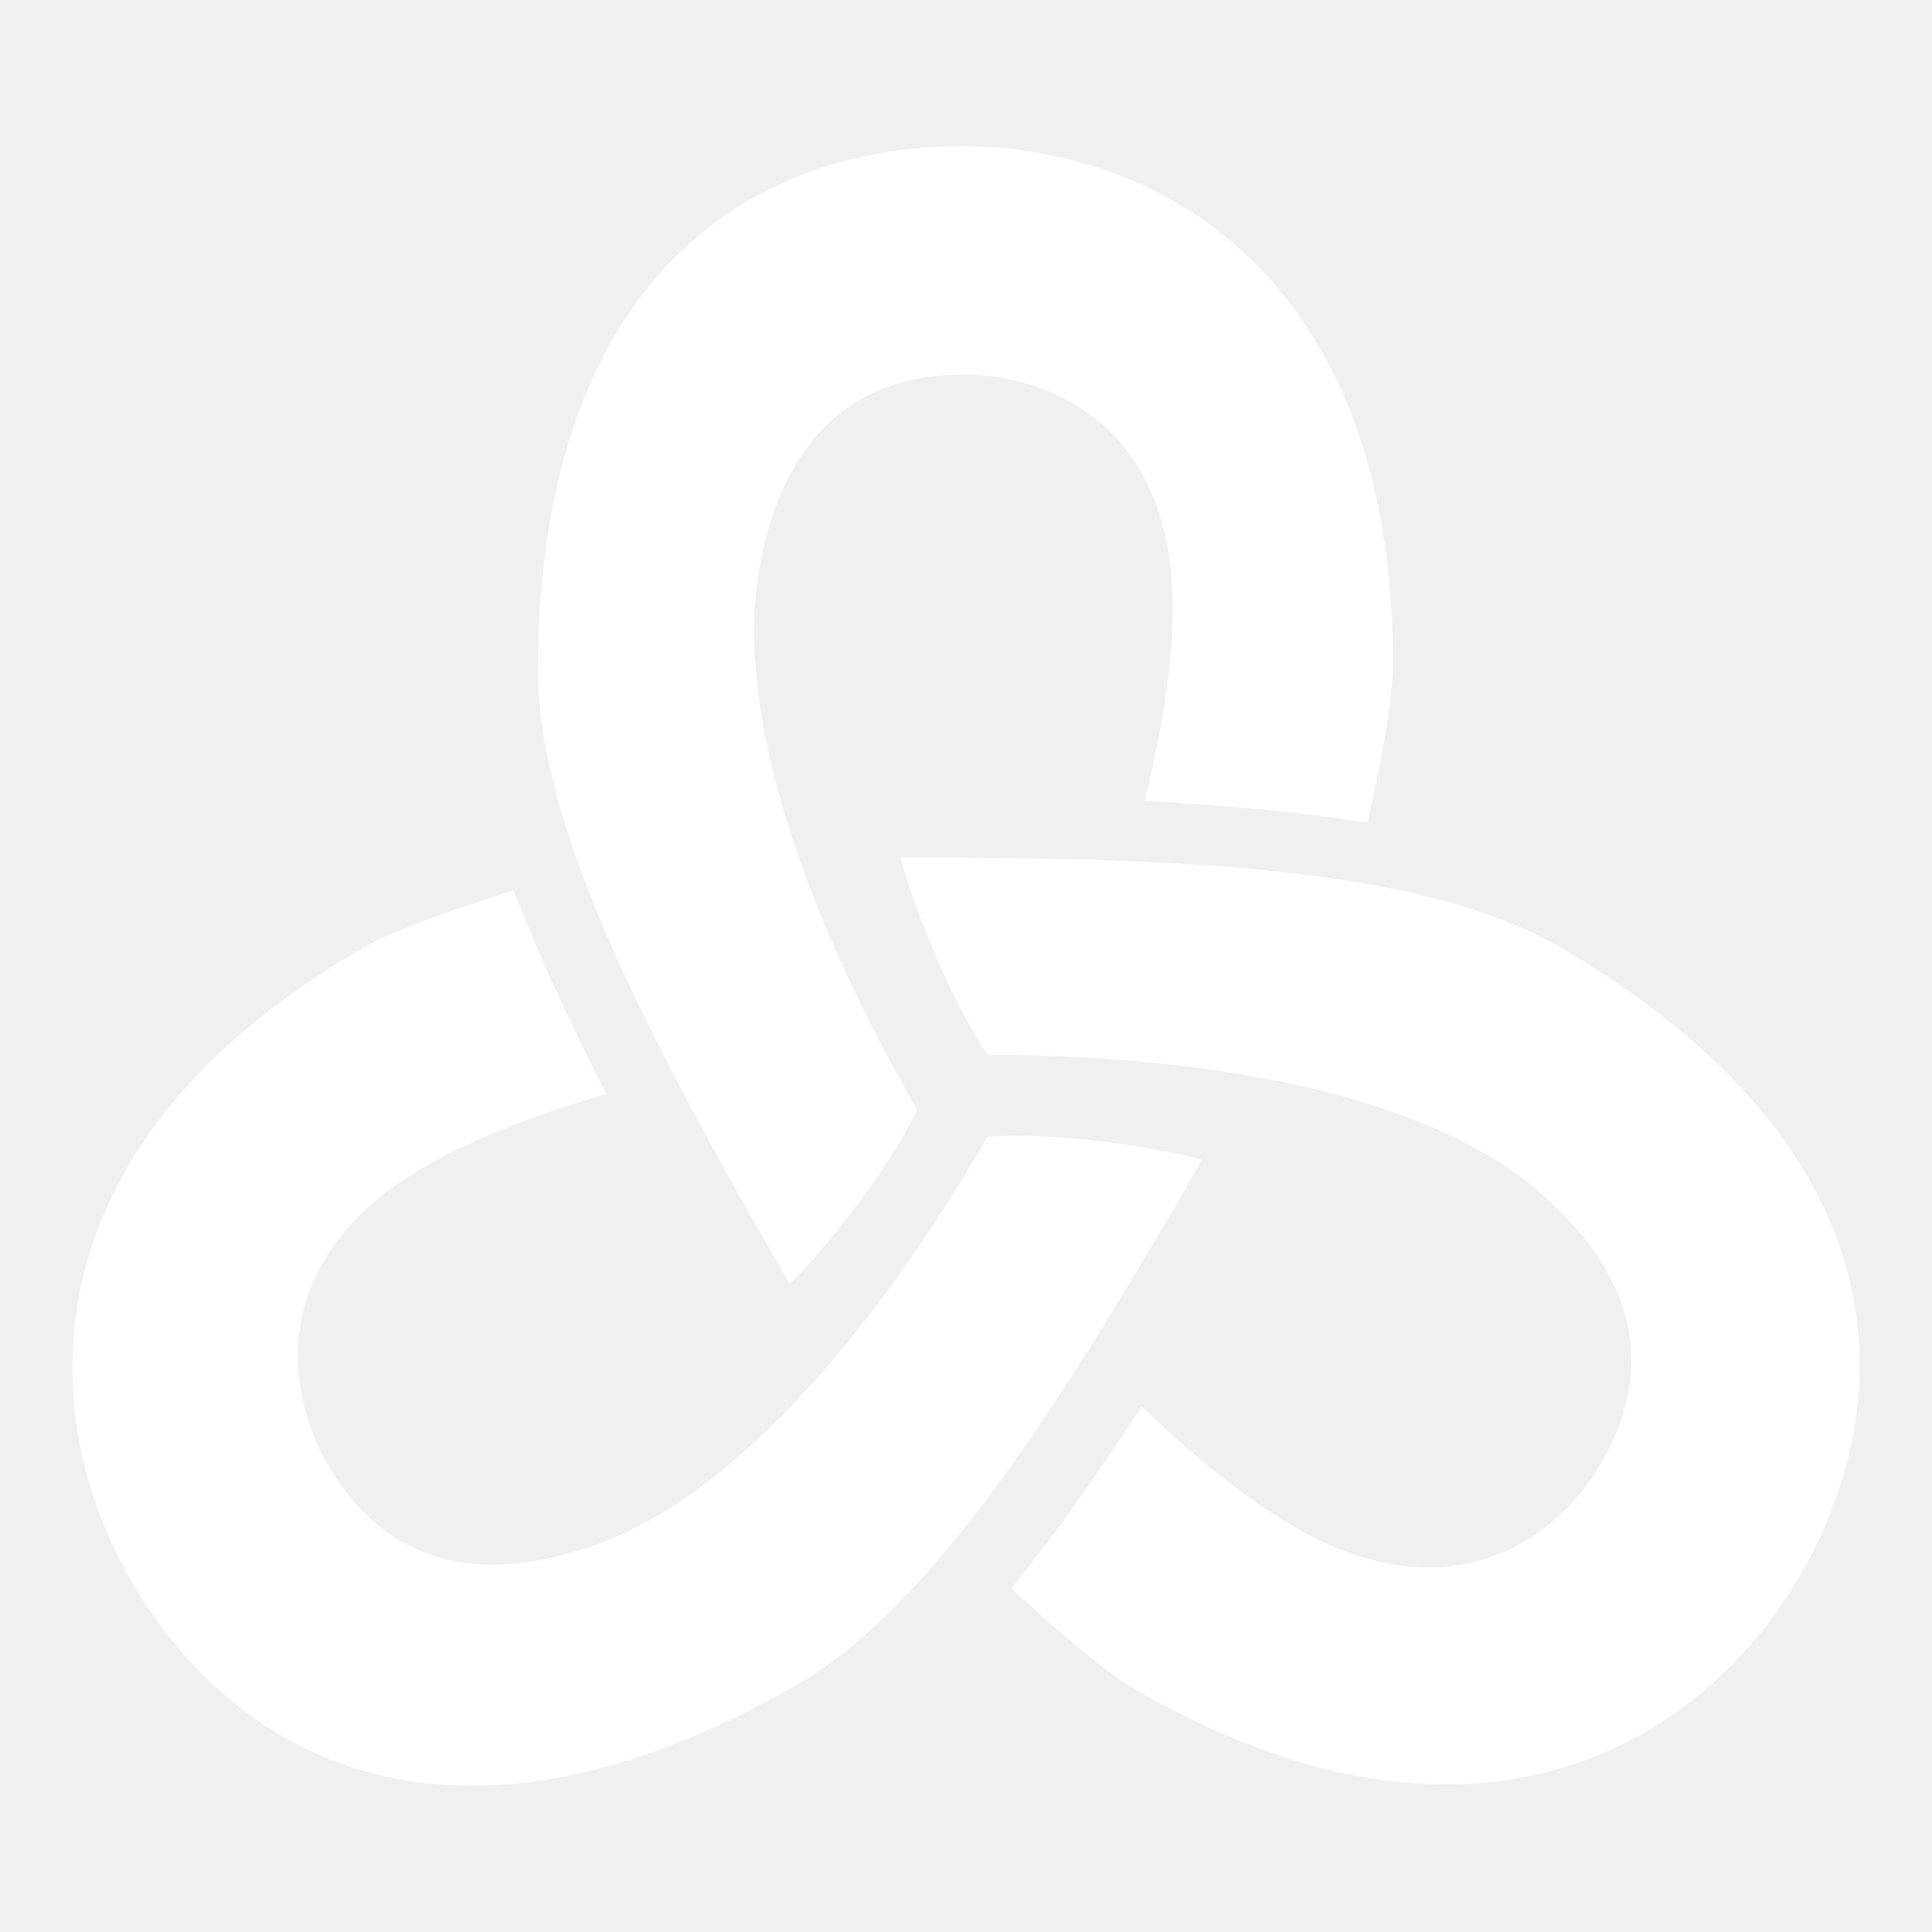
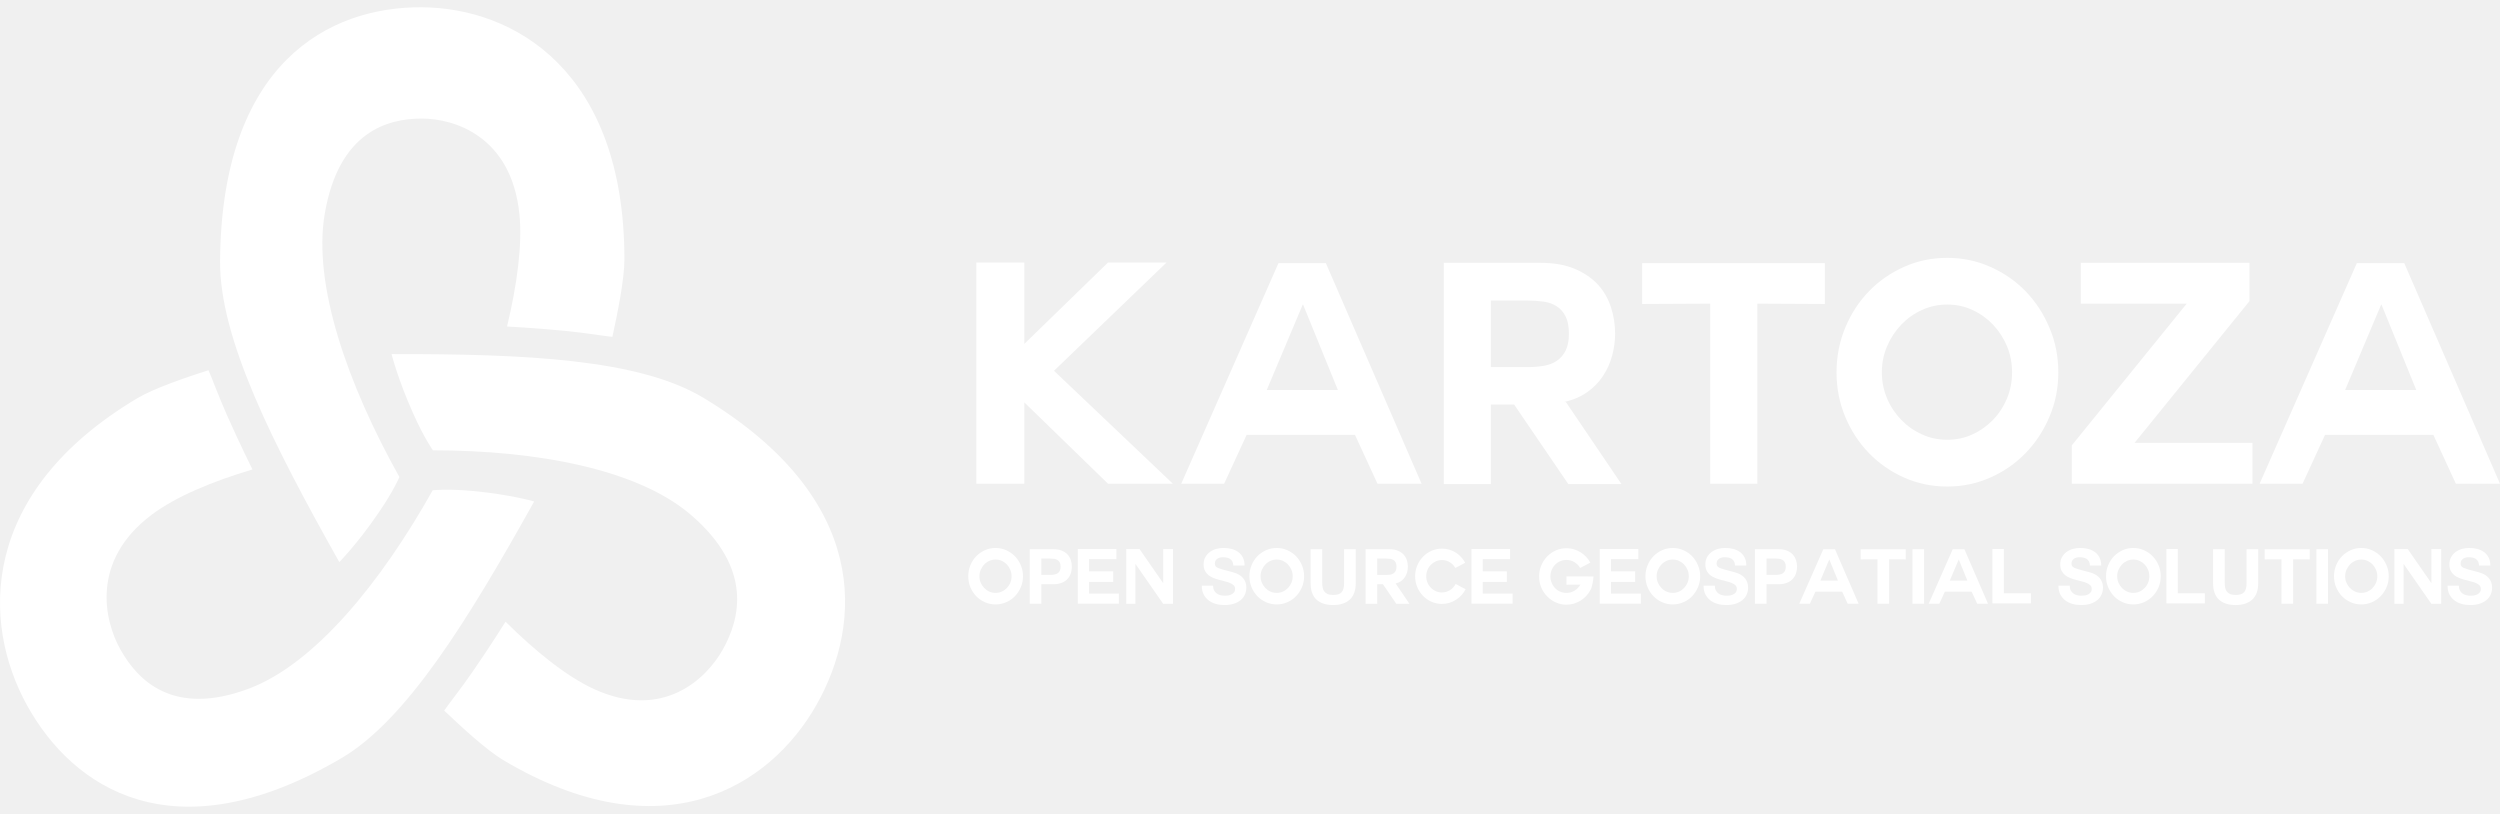
- <svg xmlns="http://www.w3.org/2000/svg" version="1.1" x="0" y="0" width="500" height="500" viewBox="0, 0, 500, 500">
-   <g id="Image">
-     <path d="M296.244,207.294 C301.696,185.327 304.743,163.752 303.012,147.529 C298.618,106.342 267.506,96.904 249.566,96.915 C230.89,96.926 204.17,103.831 196.481,147.393 C189.835,185.058 208.991,238.019 237.347,287.197 C237.347,287.197 234.19,294.472 225.952,306.142 C214.023,323.04 204.434,332.329 204.434,332.329 C167.723,269.003 138.895,213.624 139.184,172.614 C139.929,67.179 199.042,37.52 249.565,37.842 C300.088,38.164 360.495,71.549 360.495,171.694 C360.495,182.439 356.618,200.705 353.905,212.787 C350.04,212.475 339.567,210.696 328.232,209.63 C310.708,207.977 296.244,207.294 296.244,207.294 z" fill="#FFFFFF" />
-     <path d="M156.908,283.159 C135.158,289.421 114.951,297.57 101.767,307.18 C68.294,331.578 75.677,363.243 84.657,378.774 C94.005,394.942 113.345,414.629 154.915,399.506 C190.857,386.431 227.144,343.36 255.555,294.214 C255.555,294.214 263.435,293.311 277.66,294.61 C298.258,296.49 311.097,300.153 311.097,300.153 C274.611,363.606 241.065,416.262 205.405,436.517 C113.723,488.589 58.481,452.225 33.498,408.31 C8.517,364.395 7.226,295.389 93.953,245.316 C103.258,239.944 121.016,234.17 132.835,230.478 C134.496,233.981 138.193,243.938 142.937,254.29 C150.268,270.292 156.908,283.159 156.908,283.159 z" fill="#FFFFFF" />
-     <path d="M295.434,363.963 C311.731,379.669 328.893,393.094 343.808,399.706 C381.674,416.495 405.405,394.268 414.365,378.727 C423.693,362.549 431.073,335.955 397.192,307.517 C367.895,282.927 312.452,273.036 255.685,273.006 C255.685,273.006 250.964,266.632 244.977,253.665 C236.305,234.886 233.056,221.936 233.056,221.936 C306.252,221.807 368.627,224.53 403.998,245.286 C494.936,298.648 491.063,364.672 465.523,408.265 C439.985,451.856 380.867,487.478 294.138,437.407 C284.834,432.033 270.954,419.543 261.847,411.152 C264.05,407.962 270.826,399.782 277.418,390.499 C287.612,376.147 295.434,363.963 295.434,363.963 z" fill="#FFFFFF" />
-   </g>
+ <svg xmlns="http://www.w3.org/2000/svg" width="172" height="56" viewBox="0 0 172 56" fill="none">
+   <path d="M34.884 22.464C35.569 19.617 35.952 16.82 35.734 14.718C35.182 9.379 31.271 8.156 29.016 8.157C26.669 8.159 23.31 9.054 22.344 14.7C21.508 19.582 23.916 26.447 27.48 32.821C27.48 32.821 27.084 33.764 26.048 35.277C24.549 37.467 23.343 38.671 23.343 38.671C18.729 30.463 15.105 23.285 15.141 17.969C15.235 4.303 22.666 0.458 29.016 0.5C35.367 0.542 42.96 4.869 42.96 17.85C42.96 19.243 42.473 21.61 42.132 23.176C41.646 23.136 40.329 22.905 38.905 22.767C36.702 22.553 34.884 22.464 34.884 22.464Z" fill="white" />
+   <path d="M17.369 32.298C14.635 33.11 12.095 34.166 10.438 35.411C6.23 38.574 7.158 42.678 8.287 44.691C9.462 46.787 11.893 49.339 17.119 47.379C21.637 45.684 26.198 40.101 29.769 33.731C29.769 33.731 30.76 33.614 32.548 33.782C35.137 34.026 36.751 34.501 36.751 34.501C32.164 42.725 27.948 49.551 23.465 52.176C11.941 58.925 4.997 54.212 1.857 48.52C-1.283 42.828 -1.446 33.883 9.456 27.393C10.625 26.697 12.858 25.948 14.343 25.47C14.552 25.924 15.017 27.214 15.613 28.556C16.535 30.63 17.369 32.298 17.369 32.298Z" fill="white" />
+   <path d="M34.782 42.772C36.83 44.807 38.988 46.548 40.862 47.405C45.622 49.581 48.605 46.7 49.731 44.685C50.904 42.588 51.831 39.141 47.573 35.455C43.89 32.268 36.921 30.986 29.785 30.982C29.785 30.982 29.192 30.156 28.439 28.475C27.349 26.041 26.941 24.362 26.941 24.362C36.142 24.346 43.982 24.698 48.428 27.389C59.859 34.306 59.372 42.864 56.162 48.514C52.952 54.164 45.521 58.782 34.619 52.291C33.449 51.595 31.705 49.976 30.56 48.888C30.837 48.475 31.689 47.414 32.517 46.211C33.799 44.351 34.782 42.772 34.782 42.772Z" fill="white" />
+   <path d="M80.692 33.28H76.232L70.472 27.683V33.28H67.171V18.06H70.472V23.661L76.232 18.06H80.258L72.514 25.51L80.692 33.28Z" fill="white" />
+   <path d="M87.959 18.103H91.219L97.804 33.28H94.771L93.223 29.919H85.769L84.221 33.28H81.269L87.959 18.103ZM87.153 26.83H92.045L89.651 20.953H89.63L87.153 26.83Z" fill="white" />
+   <path d="M107.609 27.661H107.735L111.554 33.303H107.899L104.171 27.831H102.572V33.303H99.333V18.082H105.98C106.902 18.082 107.691 18.22 108.342 18.496C108.997 18.772 109.53 19.14 109.945 19.59C110.356 20.045 110.655 20.568 110.841 21.158C111.029 21.747 111.12 22.346 111.12 22.956C111.12 23.465 111.05 23.976 110.913 24.478C110.777 24.984 110.564 25.447 110.283 25.872C110.001 26.298 109.641 26.668 109.199 26.979C108.759 27.291 108.228 27.518 107.609 27.661ZM105.101 20.679H102.572V25.256H105.101C105.489 25.256 105.853 25.228 106.199 25.171C106.547 25.112 106.846 25 107.101 24.829C107.357 24.659 107.559 24.424 107.711 24.128C107.864 23.828 107.941 23.439 107.941 22.956C107.941 22.46 107.864 22.061 107.711 21.764C107.56 21.467 107.357 21.235 107.101 21.073C106.846 20.909 106.547 20.802 106.199 20.751C105.853 20.705 105.489 20.679 105.101 20.679Z" fill="white" />
+   <path d="M117.662 20.891L112.978 20.914V18.103H125.551V20.914L120.906 20.891V33.28H117.662V20.891H117.662Z" fill="white" />
+   <path d="M141.612 25.618C141.612 26.709 141.408 27.731 140.999 28.683C140.597 29.633 140.048 30.465 139.361 31.173C138.671 31.883 137.865 32.445 136.933 32.855C136.004 33.267 135.017 33.474 133.972 33.474C132.913 33.474 131.921 33.267 130.999 32.855C130.079 32.445 129.272 31.883 128.583 31.173C127.896 30.465 127.353 29.633 126.954 28.683C126.556 27.73 126.354 26.709 126.354 25.618C126.354 24.524 126.556 23.5 126.954 22.54C127.353 21.582 127.896 20.749 128.583 20.039C129.272 19.329 130.079 18.772 130.999 18.36C131.922 17.944 132.913 17.741 133.972 17.741C135.017 17.741 136.004 17.944 136.933 18.36C137.865 18.772 138.671 19.329 139.361 20.039C140.048 20.749 140.597 21.582 140.999 22.54C141.408 23.5 141.612 24.524 141.612 25.618ZM133.972 20.953C133.354 20.953 132.774 21.078 132.229 21.326C131.682 21.576 131.21 21.914 130.804 22.338C130.399 22.765 130.072 23.259 129.834 23.818C129.592 24.379 129.471 24.98 129.471 25.618C129.471 26.254 129.592 26.856 129.834 27.418C130.072 27.978 130.399 28.466 130.804 28.884C131.21 29.303 131.682 29.639 132.229 29.885C132.774 30.135 133.354 30.256 133.972 30.256C134.593 30.256 135.169 30.135 135.706 29.885C136.245 29.639 136.716 29.303 137.122 28.884C137.525 28.466 137.846 27.978 138.08 27.418C138.314 26.856 138.43 26.254 138.43 25.618C138.43 24.98 138.314 24.379 138.08 23.818C137.846 23.259 137.525 22.765 137.122 22.338C136.716 21.914 136.245 21.576 135.706 21.326C135.168 21.078 134.593 20.953 133.972 20.953Z" fill="white" />
+   <path d="M142.54 30.641L150.445 20.891H143.157V18.082H154.762V20.719L146.856 30.47H154.968V33.28H142.54L142.54 30.641Z" fill="white" />
+   <path d="M162.151 18.103H165.413L172 33.28H168.963L167.415 29.919H159.963L158.416 33.28H155.462L162.151 18.103ZM161.346 26.83H166.238L163.846 20.953H163.825L161.346 26.83Z" fill="white" />
+   <path d="M70.382 39.645C70.382 39.915 70.331 40.168 70.23 40.406C70.13 40.635 69.996 40.842 69.826 41.019C69.656 41.195 69.456 41.33 69.226 41.432C68.998 41.535 68.754 41.585 68.495 41.585C68.235 41.585 67.99 41.535 67.762 41.432C67.535 41.33 67.335 41.196 67.164 41.019C66.996 40.842 66.86 40.635 66.763 40.406C66.664 40.168 66.616 39.915 66.616 39.645C66.616 39.376 66.664 39.125 66.763 38.887C66.86 38.65 66.996 38.445 67.164 38.268C67.335 38.096 67.535 37.958 67.762 37.854C67.99 37.752 68.235 37.701 68.495 37.701C68.754 37.701 68.998 37.752 69.226 37.854C69.456 37.958 69.656 38.096 69.826 38.268C69.996 38.445 70.13 38.65 70.23 38.887C70.331 39.125 70.382 39.376 70.382 39.645ZM68.495 38.496C68.343 38.496 68.2 38.528 68.066 38.587C67.93 38.649 67.814 38.731 67.714 38.838C67.612 38.944 67.533 39.066 67.475 39.203C67.415 39.34 67.385 39.489 67.385 39.645C67.385 39.804 67.414 39.953 67.475 40.09C67.533 40.228 67.612 40.348 67.714 40.453C67.814 40.557 67.93 40.641 68.066 40.701C68.199 40.761 68.343 40.792 68.495 40.792C68.648 40.792 68.792 40.761 68.924 40.701C69.057 40.641 69.173 40.557 69.273 40.453C69.372 40.348 69.453 40.228 69.51 40.09C69.567 39.953 69.596 39.804 69.596 39.645C69.596 39.489 69.567 39.34 69.51 39.203C69.452 39.066 69.372 38.944 69.273 38.838C69.173 38.731 69.057 38.649 68.924 38.587C68.792 38.528 68.648 38.496 68.495 38.496Z" fill="white" />
+   <path d="M70.844 37.786H72.485C72.713 37.786 72.907 37.821 73.066 37.889C73.225 37.959 73.356 38.048 73.456 38.157C73.556 38.271 73.629 38.4 73.675 38.545C73.72 38.693 73.743 38.838 73.743 38.988C73.743 39.144 73.72 39.292 73.675 39.437C73.629 39.579 73.556 39.708 73.456 39.819C73.356 39.931 73.225 40.022 73.066 40.09C72.906 40.156 72.713 40.194 72.485 40.194H71.644V41.538H70.844L70.844 37.786ZM71.644 39.552H72.266C72.359 39.552 72.445 39.546 72.53 39.529C72.616 39.516 72.691 39.489 72.756 39.45C72.819 39.41 72.871 39.354 72.911 39.277C72.95 39.204 72.97 39.106 72.97 38.988C72.97 38.87 72.95 38.773 72.911 38.7C72.871 38.627 72.819 38.568 72.756 38.529C72.691 38.488 72.616 38.461 72.53 38.447C72.445 38.435 72.359 38.429 72.266 38.429H71.644V39.552Z" fill="white" />
+   <path d="M74.926 40.838H76.98V41.532H74.151V37.77H76.807V38.467H74.926V39.308H76.587V40.039H74.926V40.838Z" fill="white" />
+   <path d="M78.117 38.795V41.542H77.485V37.777H78.117H78.4L80.027 40.119V37.777H80.704V41.542H80.027L78.117 38.795Z" fill="white" />
+   <path d="M83.46 40.293C83.46 40.417 83.482 40.526 83.526 40.613C83.571 40.701 83.63 40.773 83.703 40.825C83.776 40.882 83.86 40.922 83.957 40.946C84.055 40.974 84.158 40.984 84.266 40.984C84.337 40.984 84.415 40.981 84.495 40.969C84.576 40.954 84.654 40.934 84.723 40.895C84.797 40.864 84.854 40.815 84.902 40.754C84.95 40.69 84.974 40.614 84.974 40.517C84.974 40.416 84.944 40.335 84.879 40.271C84.817 40.208 84.734 40.155 84.632 40.113C84.531 40.066 84.416 40.029 84.286 40C84.158 39.97 84.025 39.937 83.894 39.898C83.758 39.864 83.626 39.819 83.497 39.769C83.368 39.719 83.251 39.655 83.15 39.574C83.048 39.491 82.965 39.392 82.902 39.271C82.839 39.155 82.808 39.007 82.808 38.832C82.808 38.639 82.848 38.473 82.927 38.331C83.008 38.188 83.111 38.068 83.241 37.975C83.37 37.881 83.516 37.809 83.681 37.765C83.843 37.718 84.005 37.7 84.168 37.7C84.359 37.7 84.542 37.718 84.716 37.763C84.891 37.807 85.047 37.878 85.183 37.975C85.319 38.071 85.427 38.196 85.507 38.352C85.585 38.505 85.626 38.688 85.626 38.907H84.852C84.845 38.793 84.823 38.7 84.783 38.627C84.743 38.553 84.692 38.496 84.627 38.453C84.562 38.412 84.488 38.382 84.403 38.364C84.319 38.347 84.227 38.338 84.134 38.338C84.069 38.338 84.005 38.345 83.94 38.359C83.875 38.375 83.817 38.399 83.764 38.432C83.71 38.469 83.667 38.51 83.633 38.566C83.599 38.62 83.583 38.687 83.583 38.763C83.583 38.838 83.596 38.897 83.623 38.944C83.651 38.985 83.705 39.029 83.784 39.067C83.864 39.102 83.974 39.14 84.115 39.181C84.257 39.22 84.44 39.271 84.668 39.331C84.712 39.341 84.769 39.356 84.841 39.376C84.913 39.394 84.988 39.42 85.069 39.454C85.147 39.485 85.228 39.529 85.308 39.583C85.388 39.636 85.462 39.703 85.525 39.776C85.592 39.855 85.646 39.946 85.688 40.054C85.728 40.163 85.748 40.284 85.748 40.424C85.748 40.595 85.715 40.755 85.651 40.903C85.588 41.049 85.492 41.175 85.364 41.282C85.236 41.39 85.078 41.474 84.89 41.537C84.702 41.597 84.483 41.627 84.235 41.627C84.034 41.627 83.84 41.603 83.651 41.55C83.463 41.497 83.298 41.415 83.154 41.307C83.012 41.197 82.897 41.059 82.809 40.892C82.725 40.723 82.682 40.523 82.686 40.293H83.46Z" fill="white" />
+   <path d="M89.723 39.645C89.723 39.915 89.672 40.168 89.572 40.406C89.473 40.635 89.337 40.842 89.168 41.019C88.999 41.195 88.798 41.33 88.568 41.432C88.339 41.535 88.096 41.585 87.838 41.585C87.577 41.585 87.331 41.535 87.103 41.432C86.876 41.33 86.677 41.195 86.508 41.019C86.338 40.842 86.203 40.635 86.107 40.406C86.008 40.168 85.959 39.915 85.959 39.645C85.959 39.376 86.008 39.125 86.107 38.887C86.203 38.65 86.338 38.445 86.508 38.268C86.677 38.096 86.876 37.958 87.103 37.854C87.331 37.752 87.577 37.701 87.838 37.701C88.096 37.701 88.339 37.752 88.568 37.854C88.798 37.958 88.999 38.096 89.168 38.268C89.337 38.445 89.473 38.65 89.572 38.887C89.672 39.125 89.723 39.376 89.723 39.645ZM87.838 38.496C87.685 38.496 87.541 38.528 87.407 38.587C87.272 38.649 87.156 38.731 87.055 38.838C86.956 38.944 86.875 39.066 86.817 39.203C86.756 39.34 86.728 39.489 86.728 39.645C86.728 39.804 86.756 39.952 86.817 40.09C86.875 40.228 86.956 40.348 87.055 40.453C87.156 40.557 87.272 40.641 87.407 40.701C87.541 40.761 87.685 40.791 87.838 40.791C87.992 40.791 88.133 40.761 88.266 40.701C88.398 40.641 88.514 40.557 88.614 40.453C88.715 40.348 88.793 40.228 88.852 40.09C88.909 39.952 88.937 39.804 88.937 39.645C88.937 39.489 88.909 39.34 88.852 39.203C88.793 39.066 88.715 38.944 88.614 38.838C88.514 38.731 88.398 38.649 88.266 38.587C88.133 38.528 87.992 38.496 87.838 38.496Z" fill="white" />
+   <path d="M93.274 40.119C93.274 40.627 93.135 41.006 92.862 41.254C92.587 41.502 92.207 41.627 91.722 41.627C91.227 41.627 90.848 41.502 90.575 41.256C90.306 41.011 90.171 40.629 90.171 40.119V37.786H90.969V40.119C90.969 40.223 90.98 40.319 90.998 40.417C91.013 40.515 91.049 40.604 91.105 40.683C91.157 40.757 91.234 40.819 91.33 40.865C91.428 40.91 91.557 40.933 91.722 40.933C92.005 40.933 92.201 40.868 92.311 40.736C92.419 40.605 92.474 40.398 92.474 40.119V37.786H93.274L93.274 40.119Z" fill="white" />
+   <path d="M95.995 40.151H96.025L96.969 41.542H96.067L95.146 40.194H94.752V41.542H93.953V37.786H95.593C95.82 37.786 96.015 37.821 96.175 37.889C96.338 37.959 96.469 38.048 96.57 38.157C96.673 38.271 96.746 38.4 96.793 38.545C96.84 38.693 96.861 38.838 96.861 38.988C96.861 39.117 96.844 39.241 96.812 39.367C96.774 39.489 96.725 39.606 96.654 39.71C96.586 39.816 96.498 39.905 96.387 39.983C96.278 40.061 96.149 40.114 95.995 40.151ZM95.376 38.429H94.752V39.556H95.376C95.471 39.556 95.561 39.548 95.647 39.537C95.734 39.521 95.806 39.492 95.869 39.453C95.933 39.41 95.982 39.354 96.021 39.277C96.059 39.204 96.078 39.106 96.078 38.988C96.078 38.867 96.059 38.768 96.021 38.696C95.982 38.62 95.933 38.565 95.869 38.526C95.806 38.485 95.734 38.458 95.647 38.447C95.561 38.435 95.471 38.429 95.376 38.429Z" fill="white" />
+   <path d="M100.837 40.535C100.758 40.683 100.662 40.824 100.55 40.946C100.438 41.072 100.312 41.18 100.171 41.266C100.034 41.355 99.881 41.424 99.717 41.475C99.552 41.523 99.382 41.55 99.205 41.55C98.95 41.55 98.712 41.498 98.485 41.4C98.263 41.3 98.067 41.164 97.901 40.992C97.735 40.819 97.604 40.618 97.505 40.387C97.409 40.156 97.36 39.908 97.36 39.645C97.36 39.386 97.409 39.14 97.505 38.912C97.604 38.677 97.735 38.477 97.901 38.306C98.067 38.131 98.263 37.995 98.485 37.897C98.712 37.794 98.95 37.747 99.205 37.747C99.379 37.747 99.546 37.77 99.705 37.814C99.864 37.862 100.014 37.93 100.151 38.014C100.289 38.098 100.411 38.203 100.522 38.322C100.631 38.439 100.726 38.572 100.804 38.715C100.726 38.758 100.664 38.793 100.617 38.818C100.568 38.848 100.525 38.87 100.478 38.892C100.434 38.915 100.386 38.94 100.331 38.969C100.276 38.997 100.207 39.031 100.122 39.075C100.034 38.912 99.909 38.78 99.745 38.681C99.582 38.583 99.403 38.531 99.205 38.531C99.057 38.531 98.915 38.561 98.786 38.62C98.654 38.681 98.539 38.762 98.442 38.86C98.342 38.959 98.264 39.076 98.209 39.217C98.153 39.354 98.124 39.496 98.124 39.645C98.124 39.8 98.153 39.945 98.209 40.08C98.264 40.213 98.342 40.335 98.442 40.432C98.539 40.535 98.654 40.615 98.786 40.674C98.915 40.731 99.057 40.761 99.205 40.761C99.409 40.761 99.594 40.704 99.763 40.599C99.93 40.492 100.06 40.352 100.151 40.175C100.236 40.223 100.306 40.258 100.361 40.287C100.411 40.316 100.46 40.342 100.503 40.367C100.55 40.392 100.595 40.414 100.643 40.44C100.69 40.463 100.752 40.497 100.837 40.535Z" fill="white" />
+   <path d="M102.013 40.838H104.065V41.532H101.238V37.77H103.892V38.467H102.013V39.308H103.671V40.039H102.013V40.838Z" fill="white" />
+   <path d="M109.63 39.66C109.63 39.696 109.626 39.755 109.615 39.836C109.604 39.921 109.59 40.008 109.576 40.104C109.556 40.198 109.537 40.292 109.508 40.382C109.486 40.473 109.456 40.543 109.422 40.592C109.344 40.742 109.244 40.882 109.131 41.004C109.015 41.128 108.886 41.234 108.744 41.322C108.6 41.41 108.446 41.479 108.282 41.529C108.118 41.576 107.945 41.603 107.771 41.603C107.511 41.603 107.269 41.551 107.041 41.447C106.813 41.348 106.614 41.206 106.444 41.031C106.27 40.854 106.134 40.648 106.037 40.413C105.937 40.179 105.892 39.925 105.892 39.657C105.892 39.391 105.937 39.14 106.037 38.907C106.134 38.671 106.27 38.467 106.444 38.287C106.615 38.11 106.814 37.972 107.041 37.868C107.269 37.77 107.511 37.718 107.771 37.718C107.946 37.718 108.115 37.741 108.279 37.79C108.443 37.841 108.594 37.908 108.737 37.995C108.878 38.079 109.005 38.182 109.12 38.306C109.233 38.423 109.334 38.559 109.416 38.708C109.334 38.747 109.269 38.784 109.221 38.81C109.17 38.838 109.122 38.863 109.077 38.887C109.031 38.912 108.981 38.935 108.926 38.966C108.872 38.991 108.801 39.028 108.714 39.075C108.618 38.908 108.487 38.776 108.32 38.674C108.154 38.572 107.97 38.523 107.771 38.523C107.618 38.523 107.473 38.552 107.34 38.612C107.204 38.671 107.088 38.751 106.991 38.853C106.892 38.954 106.813 39.075 106.757 39.212C106.699 39.352 106.668 39.499 106.668 39.657C106.668 39.816 106.699 39.965 106.757 40.099C106.813 40.24 106.892 40.361 106.991 40.463C107.088 40.566 107.204 40.649 107.34 40.704C107.473 40.763 107.618 40.792 107.771 40.792C107.975 40.792 108.16 40.741 108.33 40.635C108.499 40.53 108.634 40.392 108.733 40.225C108.64 40.223 108.554 40.22 108.484 40.223C108.41 40.223 108.336 40.225 108.251 40.225C108.168 40.225 108.09 40.225 108.019 40.225C107.947 40.228 107.888 40.228 107.84 40.228C107.795 40.228 107.771 40.227 107.771 40.225V39.657C107.899 39.657 108.04 39.657 108.189 39.657C108.342 39.657 108.498 39.657 108.658 39.657C108.821 39.657 108.983 39.658 109.15 39.658C109.314 39.66 109.473 39.66 109.63 39.66Z" fill="white" />
+   <path d="M110.836 40.838H112.891V41.532H110.062V37.77H112.717V38.467H110.836V39.308H112.499V40.039H110.836V40.838Z" fill="white" />
+   <path d="M116.972 39.645C116.972 39.915 116.924 40.168 116.819 40.406C116.72 40.635 116.586 40.842 116.418 41.019C116.25 41.195 116.049 41.33 115.817 41.432C115.59 41.535 115.345 41.585 115.087 41.585C114.824 41.585 114.581 41.535 114.353 41.432C114.125 41.33 113.927 41.195 113.757 41.019C113.588 40.842 113.454 40.635 113.356 40.406C113.256 40.168 113.206 39.915 113.206 39.645C113.206 39.376 113.256 39.125 113.356 38.887C113.454 38.65 113.588 38.445 113.757 38.268C113.927 38.096 114.125 37.958 114.353 37.854C114.581 37.752 114.824 37.701 115.087 37.701C115.345 37.701 115.59 37.752 115.817 37.854C116.049 37.958 116.25 38.096 116.418 38.268C116.586 38.445 116.72 38.65 116.819 38.887C116.924 39.125 116.972 39.376 116.972 39.645ZM115.087 38.496C114.934 38.496 114.79 38.528 114.656 38.587C114.522 38.649 114.404 38.731 114.305 38.838C114.205 38.944 114.125 39.066 114.066 39.203C114.008 39.34 113.977 39.489 113.977 39.645C113.977 39.804 114.008 39.952 114.066 40.09C114.125 40.228 114.205 40.348 114.305 40.453C114.404 40.557 114.522 40.641 114.656 40.701C114.79 40.761 114.934 40.791 115.087 40.791C115.24 40.791 115.382 40.761 115.514 40.701C115.647 40.641 115.763 40.557 115.864 40.453C115.965 40.348 116.044 40.228 116.101 40.09C116.16 39.952 116.189 39.804 116.189 39.645C116.189 39.489 116.16 39.34 116.101 39.203C116.044 39.066 115.965 38.944 115.864 38.838C115.763 38.731 115.647 38.649 115.514 38.587C115.382 38.528 115.24 38.496 115.087 38.496Z" fill="white" />
+   <path d="M117.982 40.293C117.982 40.417 118.002 40.526 118.047 40.613C118.093 40.701 118.15 40.773 118.223 40.825C118.297 40.882 118.382 40.922 118.477 40.946C118.576 40.974 118.678 40.984 118.786 40.984C118.856 40.984 118.934 40.981 119.016 40.969C119.097 40.954 119.173 40.934 119.246 40.895C119.316 40.864 119.376 40.815 119.424 40.754C119.472 40.69 119.495 40.614 119.495 40.517C119.495 40.416 119.465 40.335 119.401 40.271C119.337 40.208 119.254 40.155 119.152 40.113C119.05 40.066 118.938 40.029 118.808 40C118.678 39.97 118.547 39.937 118.414 39.898C118.276 39.864 118.145 39.819 118.018 39.769C117.887 39.719 117.773 39.655 117.671 39.574C117.568 39.491 117.486 39.392 117.424 39.271C117.359 39.155 117.329 39.007 117.329 38.832C117.329 38.639 117.369 38.473 117.447 38.331C117.528 38.188 117.633 38.068 117.761 37.975C117.892 37.881 118.037 37.809 118.201 37.765C118.364 37.718 118.525 37.7 118.69 37.7C118.88 37.7 119.064 37.718 119.237 37.763C119.413 37.807 119.566 37.878 119.703 37.975C119.837 38.071 119.949 38.196 120.027 38.352C120.108 38.505 120.146 38.688 120.146 38.907H119.37C119.367 38.793 119.343 38.7 119.303 38.627C119.263 38.553 119.211 38.496 119.147 38.453C119.084 38.412 119.012 38.382 118.924 38.364C118.84 38.347 118.749 38.338 118.655 38.338C118.589 38.338 118.525 38.345 118.46 38.359C118.397 38.375 118.337 38.399 118.286 38.432C118.232 38.469 118.19 38.51 118.153 38.566C118.119 38.62 118.102 38.687 118.102 38.763C118.102 38.838 118.118 38.897 118.145 38.944C118.173 38.985 118.226 39.029 118.303 39.067C118.385 39.102 118.494 39.14 118.638 39.181C118.775 39.22 118.961 39.271 119.189 39.331C119.234 39.341 119.29 39.356 119.362 39.376C119.433 39.394 119.509 39.42 119.588 39.454C119.669 39.485 119.748 39.529 119.828 39.583C119.909 39.636 119.981 39.703 120.048 39.776C120.114 39.855 120.168 39.946 120.208 40.054C120.247 40.163 120.27 40.284 120.27 40.424C120.27 40.595 120.237 40.755 120.173 40.903C120.108 41.049 120.012 41.175 119.884 41.282C119.757 41.39 119.601 41.474 119.408 41.537C119.223 41.597 119.002 41.627 118.755 41.627C118.555 41.627 118.362 41.603 118.173 41.55C117.985 41.497 117.818 41.415 117.676 41.307C117.534 41.197 117.418 41.059 117.33 40.892C117.245 40.723 117.203 40.523 117.205 40.293H117.982Z" fill="white" />
+   <path d="M120.738 37.786H122.381C122.603 37.786 122.798 37.821 122.96 37.889C123.119 37.959 123.25 38.048 123.349 38.157C123.449 38.271 123.52 38.4 123.568 38.545C123.614 38.693 123.639 38.838 123.639 38.988C123.639 39.144 123.614 39.292 123.568 39.437C123.52 39.579 123.449 39.708 123.349 39.819C123.25 39.931 123.119 40.022 122.96 40.09C122.798 40.156 122.603 40.194 122.381 40.194H121.536V41.538H120.738V37.786H120.738ZM121.536 39.552H122.16C122.251 39.552 122.341 39.546 122.424 39.529C122.509 39.516 122.586 39.489 122.648 39.45C122.713 39.41 122.762 39.354 122.805 39.277C122.844 39.204 122.862 39.106 122.862 38.988C122.862 38.87 122.844 38.773 122.805 38.7C122.762 38.627 122.713 38.568 122.648 38.529C122.586 38.488 122.509 38.461 122.424 38.447C122.341 38.435 122.251 38.429 122.16 38.429H121.536V39.552Z" fill="white" />
+   <path d="M125.443 37.79H126.247L127.873 41.538H127.122L126.74 40.706H124.901L124.519 41.538H123.789L125.443 37.79ZM125.242 39.945H126.45L125.857 38.495H125.852L125.242 39.945Z" fill="white" />
+   <path d="M129.169 38.48L128.014 38.485V37.79H131.116V38.485L129.972 38.48V41.538H129.169V38.48Z" fill="white" />
+   <path d="M131.577 37.786H132.375V41.538H131.577V37.786Z" fill="white" />
+   <path d="M134.346 37.79H135.152L136.776 41.538H136.032L135.647 40.706H133.807L133.424 41.538H132.694L134.346 37.79ZM134.146 39.945H135.355L134.764 38.495H134.761L134.146 39.945Z" fill="white" />
+   <path d="M137.077 41.512V37.77H137.865V40.817H139.726V41.512H137.077Z" fill="white" />
+   <path d="M142.399 40.293C142.399 40.417 142.419 40.526 142.463 40.613C142.508 40.701 142.566 40.773 142.639 40.825C142.711 40.882 142.797 40.922 142.892 40.946C142.991 40.974 143.093 40.984 143.203 40.984C143.272 40.984 143.349 40.981 143.432 40.969C143.513 40.954 143.59 40.934 143.661 40.895C143.731 40.864 143.792 40.815 143.837 40.754C143.888 40.69 143.911 40.614 143.911 40.517C143.911 40.416 143.882 40.335 143.818 40.271C143.752 40.208 143.67 40.155 143.57 40.113C143.467 40.066 143.352 40.029 143.224 40C143.093 39.97 142.962 39.937 142.832 39.898C142.694 39.864 142.56 39.819 142.433 39.769C142.305 39.719 142.188 39.655 142.084 39.574C141.984 39.491 141.904 39.392 141.838 39.271C141.779 39.155 141.745 39.007 141.745 38.832C141.745 38.639 141.785 38.473 141.864 38.331C141.947 38.188 142.046 38.068 142.177 37.975C142.309 37.881 142.452 37.809 142.617 37.765C142.779 37.718 142.943 37.7 143.108 37.7C143.297 37.7 143.477 37.718 143.655 37.763C143.828 37.807 143.983 37.878 144.12 37.975C144.256 38.071 144.363 38.196 144.442 38.352C144.522 38.505 144.563 38.688 144.563 38.907H143.789C143.782 38.793 143.758 38.7 143.72 38.627C143.678 38.553 143.629 38.496 143.565 38.453C143.499 38.412 143.425 38.382 143.341 38.364C143.256 38.347 143.167 38.338 143.07 38.338C143.005 38.338 142.94 38.345 142.875 38.359C142.81 38.375 142.752 38.399 142.7 38.432C142.646 38.469 142.604 38.51 142.572 38.566C142.537 38.62 142.518 38.687 142.518 38.763C142.518 38.838 142.532 38.897 142.56 38.944C142.588 38.985 142.642 39.029 142.719 39.067C142.803 39.102 142.911 39.14 143.053 39.181C143.193 39.22 143.379 39.271 143.605 39.331C143.649 39.341 143.706 39.356 143.778 39.376C143.849 39.394 143.927 39.42 144.004 39.454C144.087 39.485 144.164 39.529 144.246 39.583C144.322 39.636 144.399 39.703 144.464 39.776C144.53 39.855 144.584 39.946 144.623 40.054C144.664 40.163 144.686 40.284 144.686 40.424C144.686 40.595 144.653 40.755 144.586 40.903C144.526 41.049 144.428 41.175 144.301 41.282C144.172 41.39 144.016 41.474 143.826 41.537C143.639 41.597 143.417 41.627 143.171 41.627C142.971 41.627 142.778 41.603 142.588 41.55C142.399 41.497 142.234 41.415 142.09 41.307C141.948 41.197 141.834 41.059 141.746 40.892C141.661 40.723 141.617 40.523 141.623 40.293H142.399Z" fill="white" />
+   <path d="M148.659 39.645C148.659 39.915 148.608 40.168 148.509 40.406C148.409 40.635 148.273 40.842 148.103 41.019C147.932 41.195 147.734 41.33 147.504 41.432C147.277 41.535 147.033 41.585 146.774 41.585C146.513 41.585 146.269 41.535 146.039 41.432C145.813 41.33 145.613 41.195 145.443 41.019C145.275 40.842 145.14 40.635 145.043 40.406C144.942 40.168 144.895 39.915 144.895 39.645C144.895 39.376 144.942 39.125 145.043 38.887C145.14 38.65 145.275 38.445 145.443 38.268C145.613 38.096 145.813 37.958 146.039 37.854C146.269 37.752 146.513 37.701 146.774 37.701C147.033 37.701 147.277 37.752 147.504 37.854C147.734 37.958 147.932 38.096 148.103 38.268C148.273 38.445 148.409 38.65 148.509 38.887C148.608 39.125 148.659 39.376 148.659 39.645ZM146.774 38.496C146.621 38.496 146.48 38.528 146.342 38.587C146.21 38.649 146.091 38.731 145.992 38.838C145.892 38.944 145.813 39.066 145.752 39.203C145.692 39.34 145.662 39.489 145.662 39.645C145.662 39.804 145.692 39.952 145.752 40.09C145.813 40.228 145.892 40.348 145.992 40.453C146.091 40.557 146.21 40.641 146.342 40.701C146.48 40.761 146.621 40.791 146.774 40.791C146.926 40.791 147.069 40.761 147.201 40.701C147.333 40.641 147.45 40.557 147.55 40.453C147.652 40.348 147.731 40.228 147.788 40.09C147.847 39.952 147.873 39.804 147.873 39.645C147.873 39.489 147.847 39.34 147.788 39.203C147.731 39.066 147.652 38.944 147.55 38.838C147.45 38.731 147.333 38.649 147.201 38.587C147.069 38.528 146.926 38.496 146.774 38.496Z" fill="white" />
+   <path d="M149.048 41.512V37.77H149.831V40.817H151.694V41.512H149.048Z" fill="white" />
+   <path d="M155.364 40.119C155.364 40.627 155.227 41.006 154.951 41.254C154.676 41.502 154.298 41.627 153.813 41.627C153.317 41.627 152.936 41.502 152.666 41.256C152.399 41.011 152.26 40.629 152.26 40.119V37.786H153.063V40.119C153.063 40.223 153.069 40.319 153.089 40.417C153.104 40.515 153.141 40.604 153.195 40.683C153.248 40.757 153.325 40.819 153.419 40.865C153.518 40.91 153.648 40.933 153.813 40.933C154.094 40.933 154.292 40.868 154.4 40.736C154.512 40.605 154.563 40.398 154.563 40.119V37.786H155.365L155.364 40.119Z" fill="white" />
+   <path d="M156.965 38.48L155.81 38.485V37.79H158.91V38.485L157.767 38.48V41.538H156.965V38.48Z" fill="white" />
+   <path d="M159.368 37.786H160.168V41.538H159.368V37.786Z" fill="white" />
+   <path d="M164.344 39.645C164.344 39.915 164.294 40.168 164.192 40.406C164.092 40.635 163.959 40.842 163.787 41.019C163.618 41.195 163.417 41.33 163.188 41.432C162.96 41.535 162.717 41.585 162.456 41.585C162.197 41.585 161.953 41.535 161.724 41.432C161.498 41.33 161.298 41.195 161.127 41.019C160.959 40.842 160.824 40.635 160.727 40.406C160.627 40.168 160.579 39.915 160.579 39.645C160.579 39.376 160.627 39.125 160.727 38.887C160.824 38.65 160.959 38.445 161.127 38.268C161.298 38.096 161.498 37.958 161.724 37.854C161.953 37.752 162.197 37.701 162.456 37.701C162.717 37.701 162.96 37.752 163.188 37.854C163.417 37.958 163.618 38.096 163.787 38.268C163.959 38.445 164.092 38.65 164.192 38.887C164.294 39.125 164.344 39.376 164.344 39.645ZM162.456 38.496C162.307 38.496 162.162 38.528 162.027 38.587C161.895 38.649 161.777 38.731 161.674 38.838C161.577 38.944 161.498 39.066 161.436 39.203C161.376 39.34 161.346 39.489 161.346 39.645C161.346 39.804 161.375 39.952 161.436 40.09C161.498 40.228 161.577 40.348 161.674 40.453C161.777 40.557 161.895 40.641 162.027 40.701C162.162 40.761 162.307 40.791 162.456 40.791C162.609 40.791 162.753 40.761 162.886 40.701C163.017 40.641 163.136 40.557 163.235 40.453C163.335 40.348 163.414 40.228 163.471 40.09C163.53 39.952 163.559 39.804 163.559 39.645C163.559 39.489 163.53 39.34 163.471 39.203C163.414 39.066 163.335 38.944 163.235 38.838C163.136 38.731 163.017 38.649 162.886 38.587C162.753 38.528 162.609 38.496 162.456 38.496Z" fill="white" />
+   <path d="M165.367 38.795V41.542H164.734V37.777H165.367H165.653L167.278 40.119V37.777H167.955V41.542H167.278L165.367 38.795Z" fill="white" />
+   <path d="M169.169 40.293C169.169 40.417 169.192 40.526 169.237 40.613C169.28 40.701 169.338 40.773 169.41 40.825C169.484 40.882 169.567 40.922 169.666 40.946C169.761 40.974 169.865 40.984 169.975 40.984C170.044 40.984 170.121 40.981 170.201 40.969C170.285 40.954 170.359 40.934 170.434 40.895C170.502 40.864 170.565 40.815 170.609 40.754C170.657 40.69 170.682 40.614 170.682 40.517C170.682 40.416 170.651 40.335 170.589 40.271C170.525 40.208 170.443 40.155 170.342 40.113C170.242 40.066 170.121 40.029 169.993 40C169.865 39.97 169.732 39.937 169.603 39.898C169.465 39.864 169.332 39.819 169.206 39.769C169.075 39.719 168.96 39.655 168.856 39.574C168.753 39.491 168.673 39.392 168.61 39.271C168.548 39.155 168.517 39.007 168.517 38.832C168.517 38.639 168.558 38.473 168.636 38.331C168.717 38.188 168.821 38.068 168.949 37.975C169.081 37.881 169.224 37.809 169.387 37.765C169.55 37.718 169.712 37.7 169.877 37.7C170.066 37.7 170.248 37.718 170.425 37.763C170.6 37.807 170.756 37.878 170.89 37.975C171.026 38.071 171.135 38.196 171.215 38.352C171.295 38.505 171.335 38.688 171.335 38.907H170.558C170.554 38.793 170.529 38.7 170.492 38.627C170.45 38.553 170.401 38.496 170.336 38.453C170.271 38.412 170.194 38.382 170.111 38.364C170.024 38.347 169.936 38.338 169.842 38.338C169.777 38.338 169.712 38.345 169.645 38.359C169.582 38.375 169.522 38.399 169.473 38.432C169.419 38.469 169.375 38.51 169.34 38.566C169.308 38.62 169.292 38.687 169.292 38.763C169.292 38.838 169.303 38.897 169.332 38.944C169.357 38.985 169.414 39.029 169.491 39.067C169.573 39.102 169.683 39.14 169.823 39.181C169.962 39.22 170.149 39.271 170.376 39.331C170.417 39.341 170.476 39.356 170.548 39.376C170.62 39.394 170.694 39.42 170.776 39.454C170.856 39.485 170.935 39.529 171.017 39.583C171.094 39.636 171.168 39.703 171.234 39.776C171.299 39.855 171.353 39.946 171.392 40.054C171.437 40.163 171.457 40.284 171.457 40.424C171.457 40.595 171.423 40.755 171.361 40.903C171.295 41.049 171.201 41.175 171.071 41.282C170.944 41.39 170.785 41.474 170.596 41.537C170.408 41.597 170.191 41.627 169.945 41.627C169.741 41.627 169.55 41.603 169.36 41.55C169.169 41.497 169.004 41.415 168.865 41.307C168.719 41.197 168.606 41.059 168.518 40.892C168.43 40.723 168.392 40.523 168.392 40.293H169.169Z" fill="white" />
</svg>
